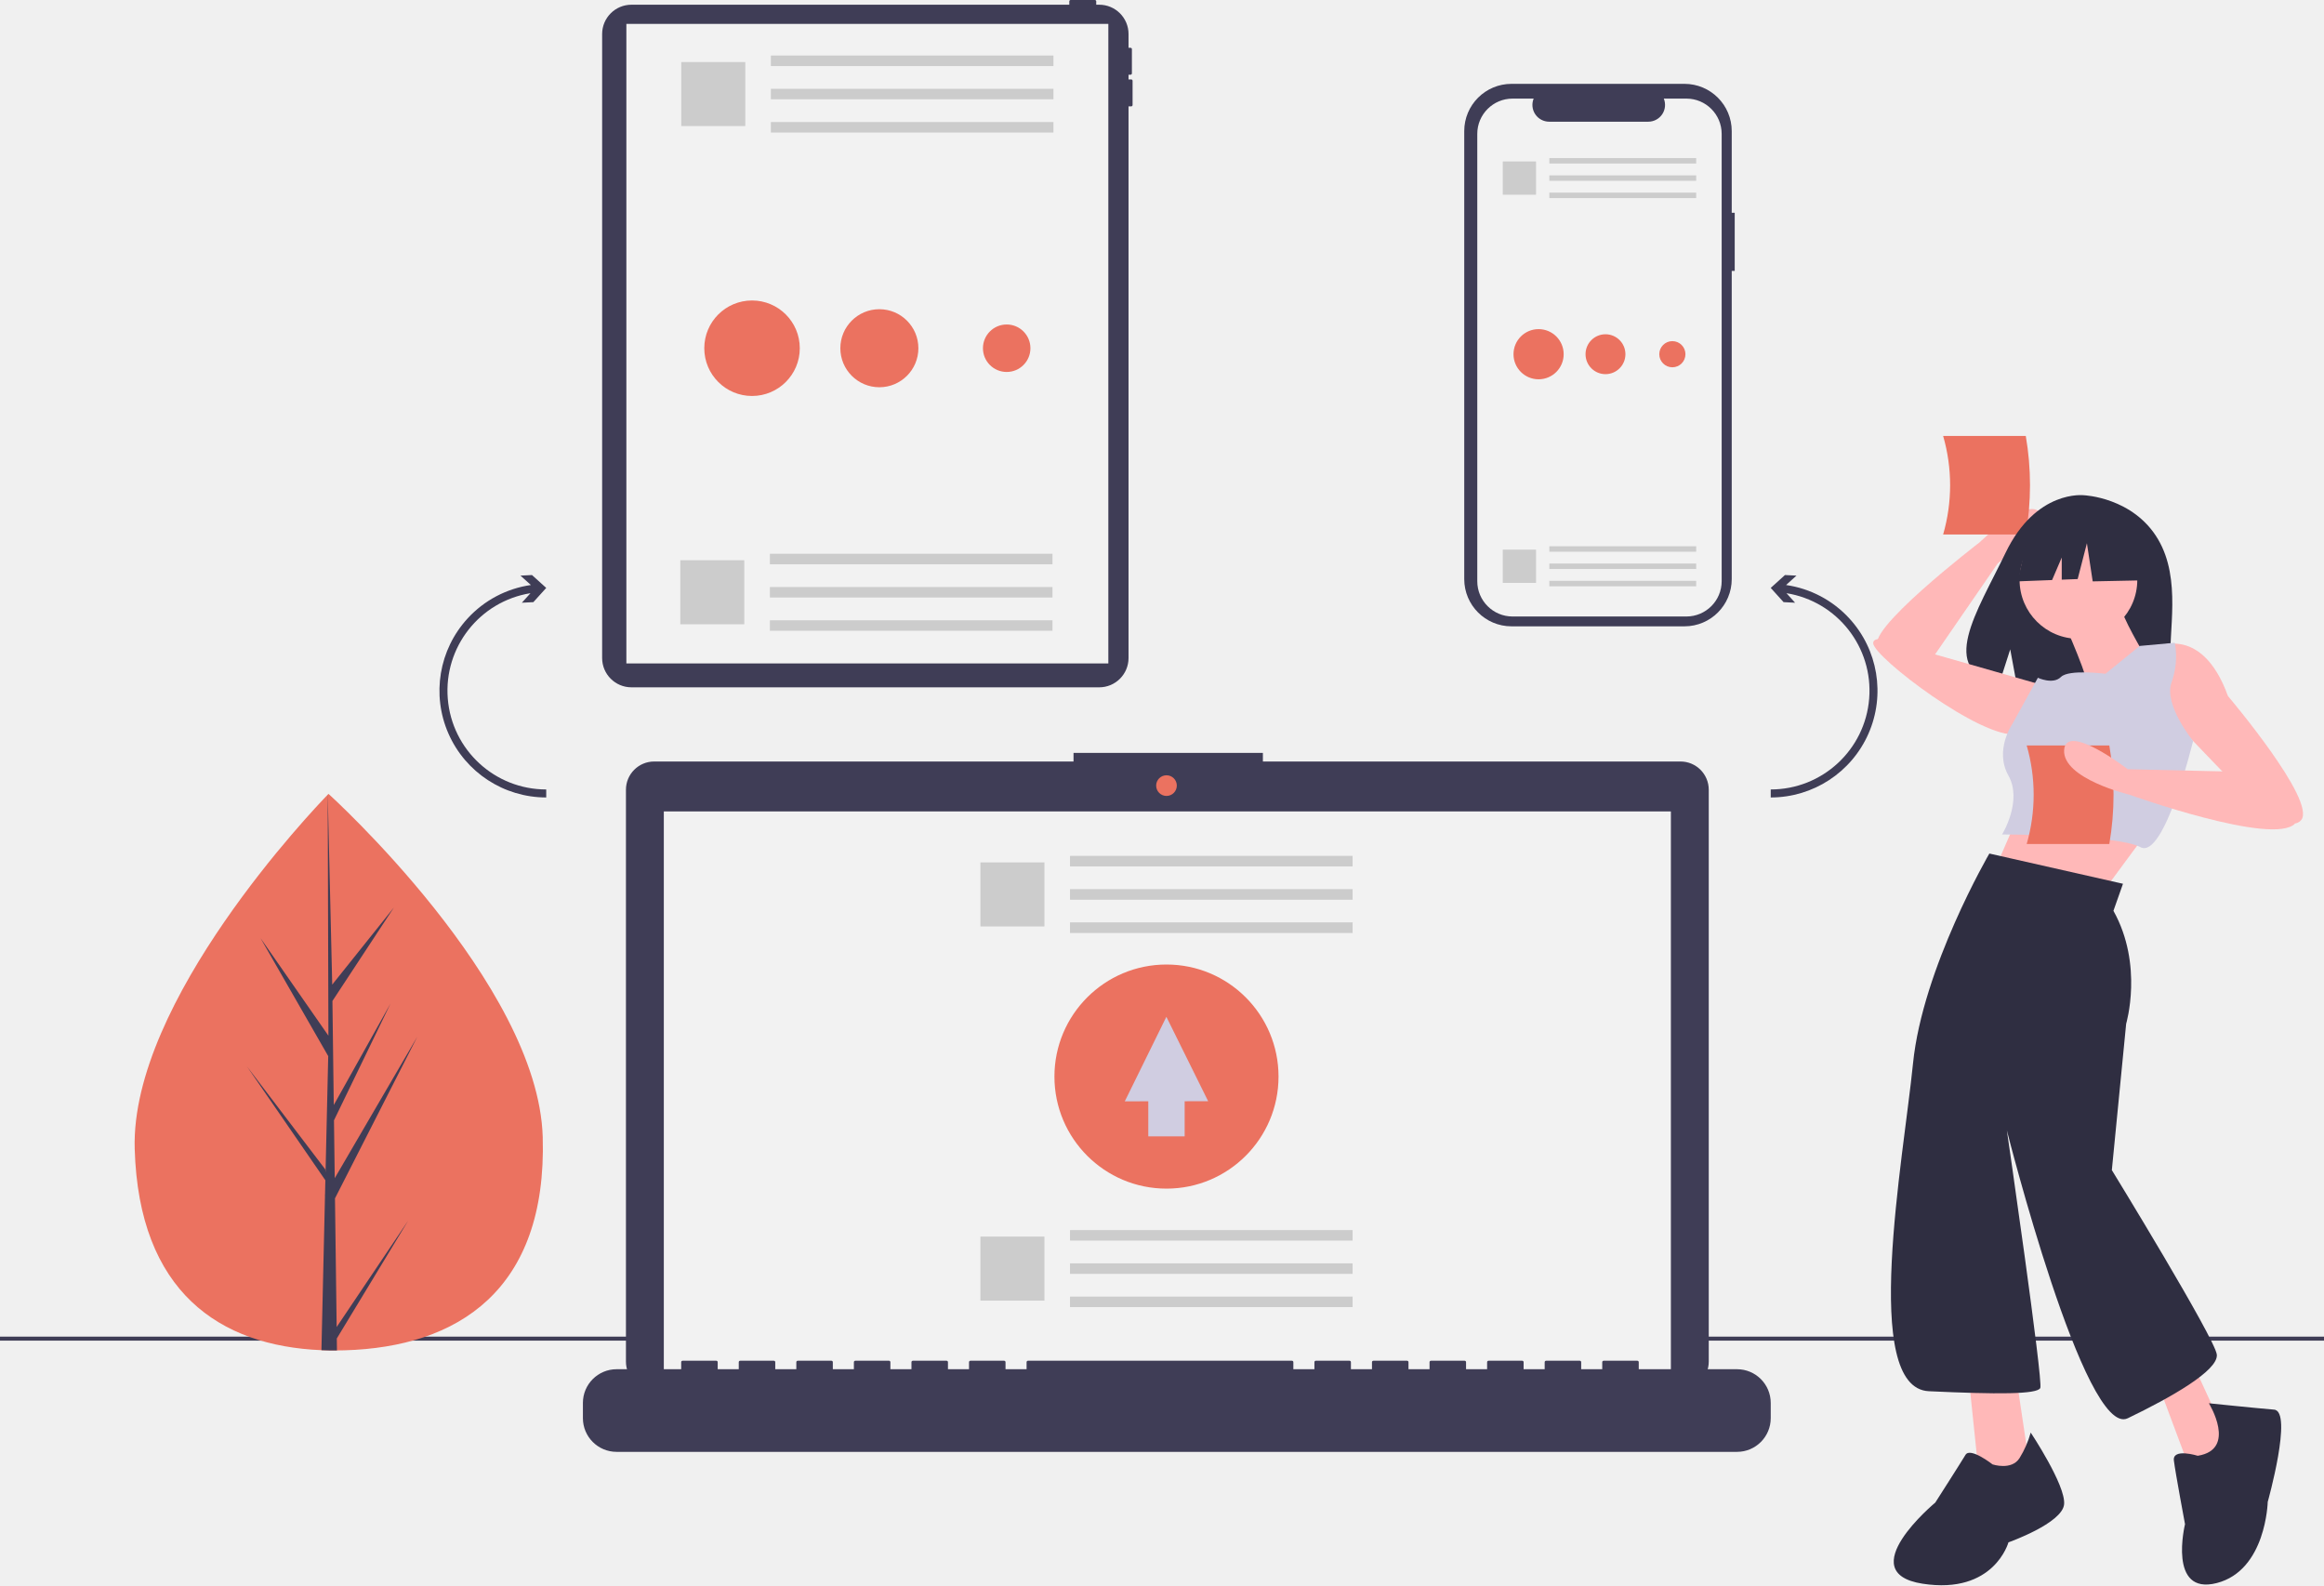
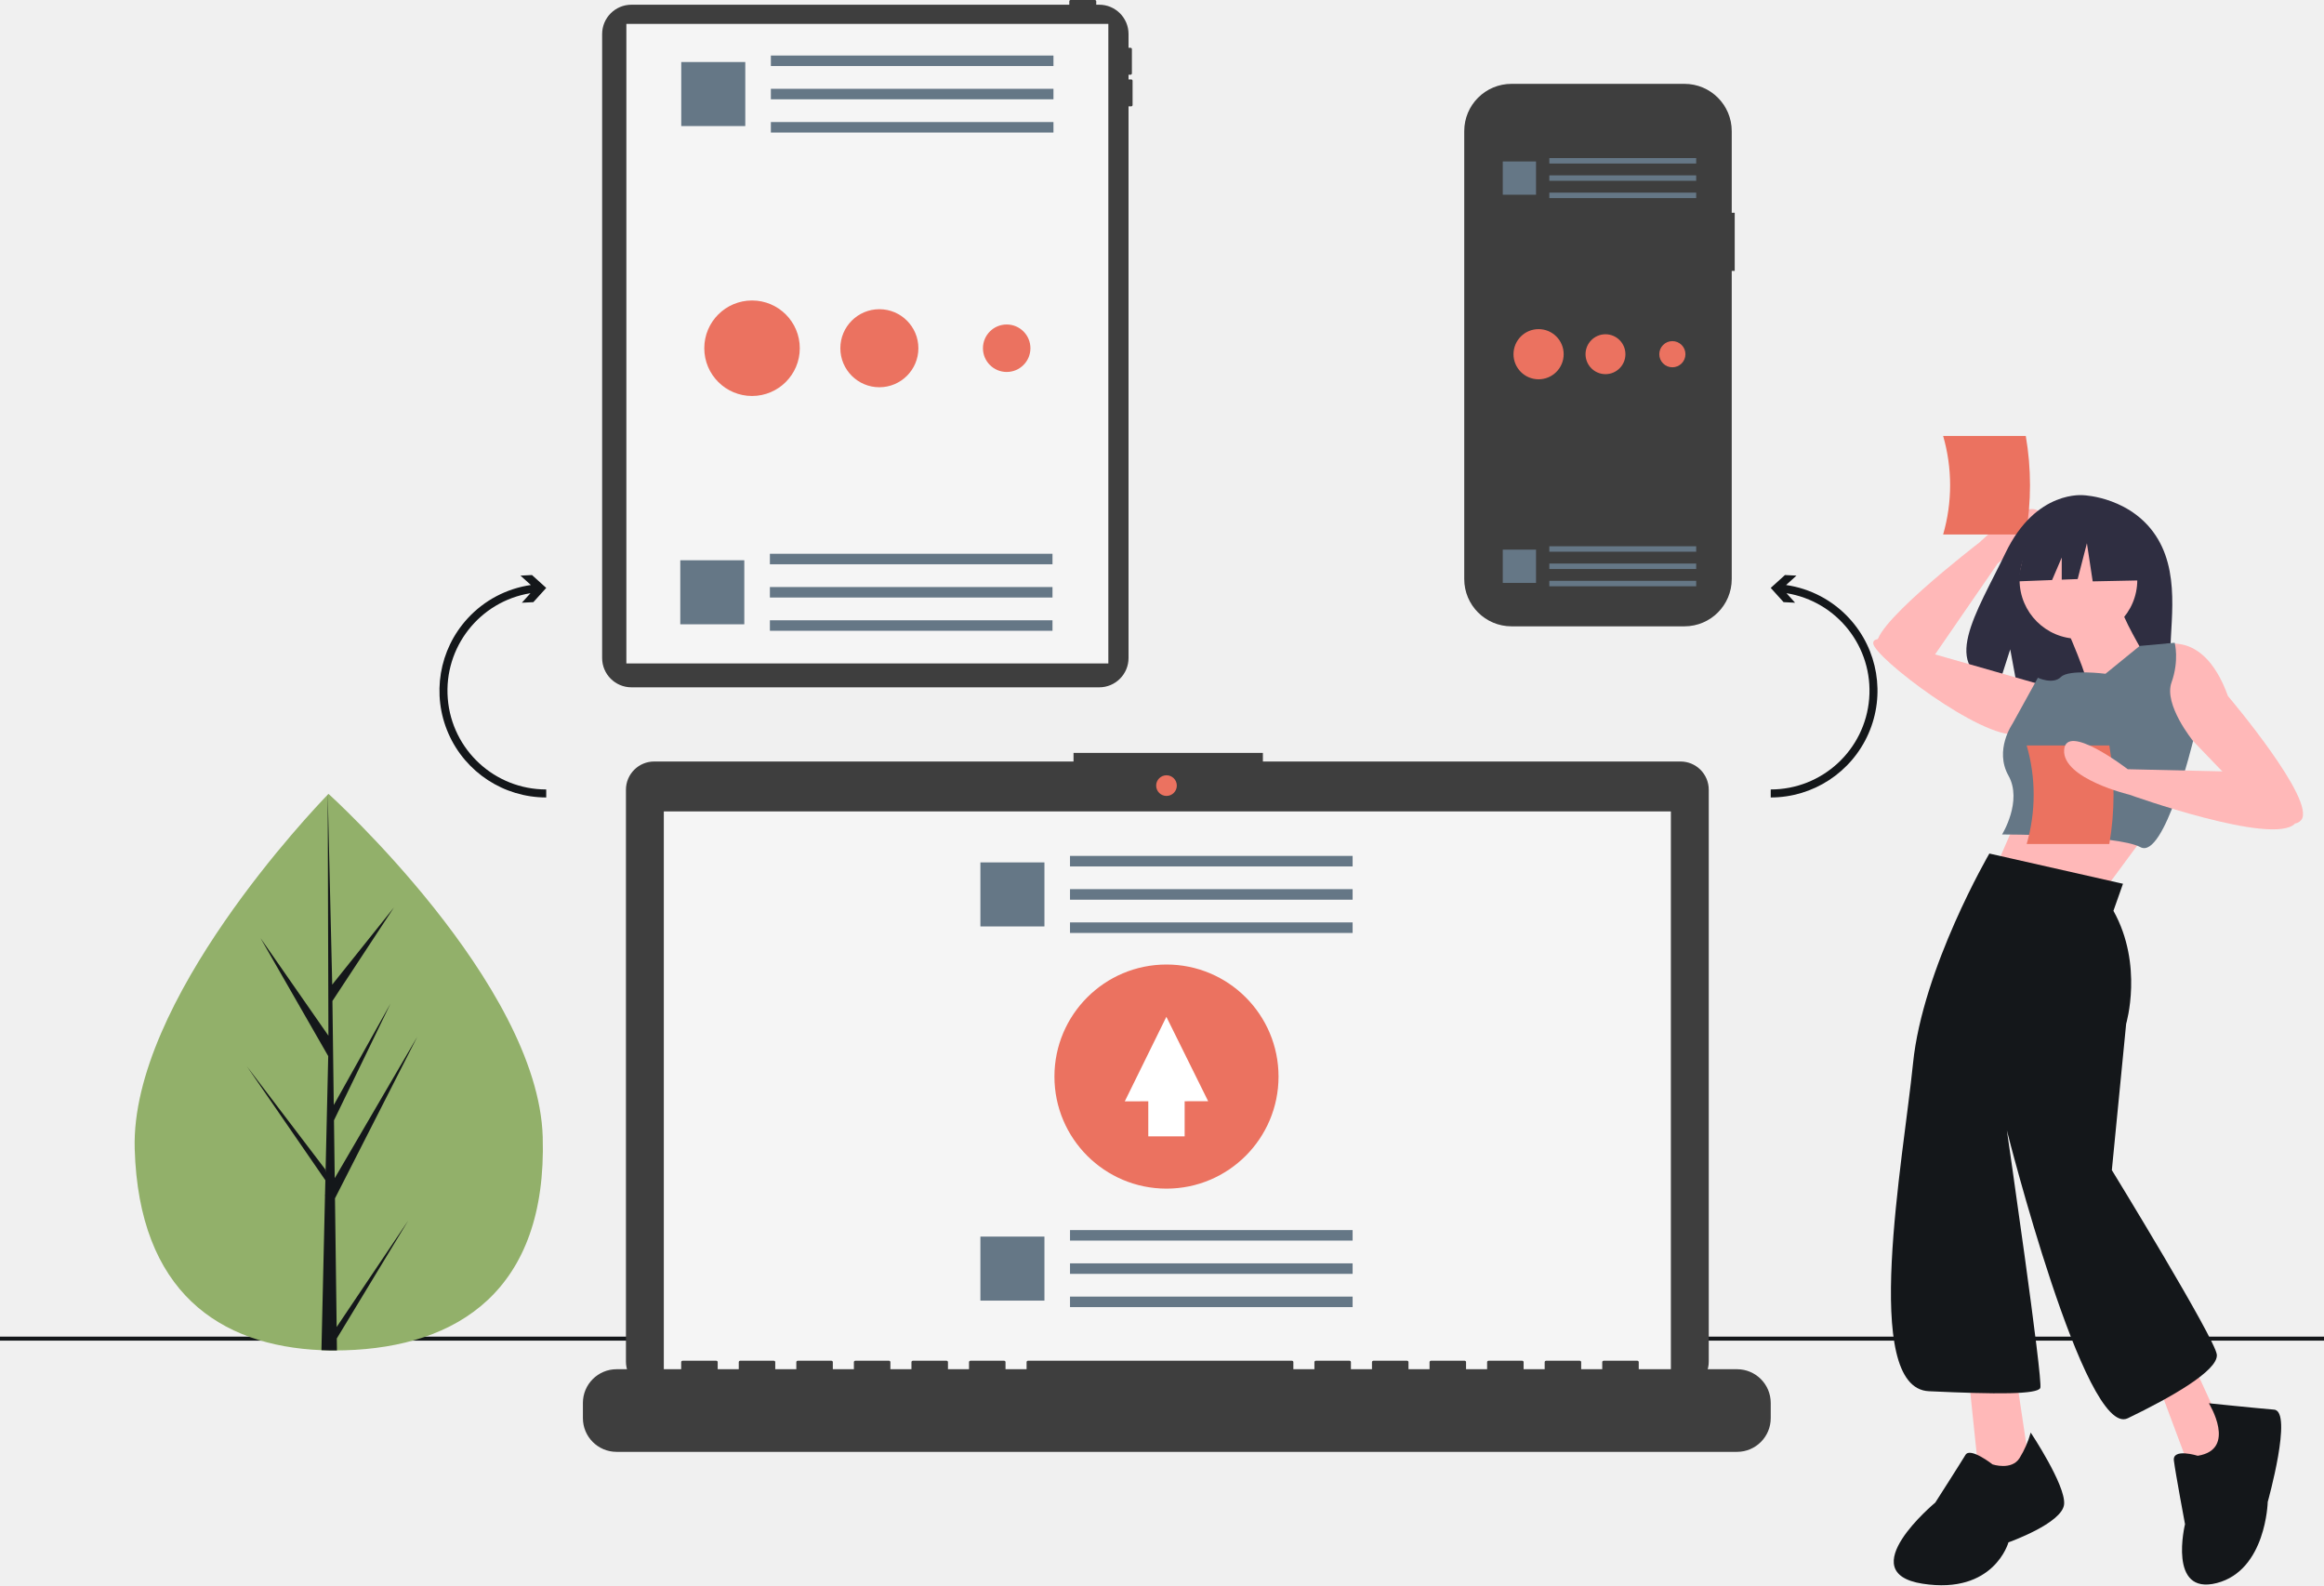
- <svg xmlns="http://www.w3.org/2000/svg" id="b788e214-8c62-4533-b5b0-3b3e1bf4c8d8" data-name="Layer 1" width="1161.522" height="792.25" viewBox="0 0 1161.522 792.25">
-   <path d="M584.621,93.574h-1.346v-2.355h1.009a.673.673,0,0,0,.673-.673V78.435a.673.673,0,0,0-.673-.673h-1.009V70.883a14.653,14.653,0,0,0-14.653-14.653h-1.495V54.548a.673.673,0,0,0-.673-.673H554.342a.673.673,0,0,0-.673.673v1.682H334.837a14.653,14.653,0,0,0-14.653,14.653v311.838a14.653,14.653,0,0,0,14.653,14.653H568.622a14.653,14.653,0,0,0,14.653-14.653V107.032h1.346a.673.673,0,0,0,.673-.673V94.247A.673.673,0,0,0,584.621,93.574Z" transform="translate(-19.23898 -53.87484)" fill="#3f3d56" />
-   <rect x="313.055" y="11.94" width="240.89" height="319.62" fill="#f2f2f2" />
-   <rect y="668" width="1161.522" height="2" fill="#3f3d56" />
-   <path d="M290.491,622.122c2.243,76.794-42.627,104.937-98.938,106.581q-1.962.057-3.906.07-3.917.03-7.758-.13c-50.927-2.114-91.24-29.148-93.325-100.566-2.158-73.909,89.578-169.939,96.461-177.042.006-0.0.006-0.0.012-.007.261-.271.395-.406.395-.406S288.249,545.335,290.491,622.122Z" transform="translate(-19.23898 -53.87484)" fill="#eb7260" />
-   <path d="M187.499,717.066l35.771-53.194-35.697,58.917.075,5.986q-3.917.03-7.758-.13l1.774-76.942-.049-.594.065-.115.17-7.271-39.173-56.875,39.127,51.433.139,1.537,1.34-58.133L149.447,522.719l33.931,48.754-.354-120.436.001-.401.012.394,2.246,94.92,30.836-38.557-30.736,46.734.673,51.999,28.376-50.749-28.272,58.393.375,28.914,41.266-70.692-41.141,80.779Z" transform="translate(-19.23898 -53.87484)" fill="#3f3d56" />
-   <path d="M886.239,160.207h-1.49V119.4A23.618,23.618,0,0,0,861.131,95.781H774.675a23.618,23.618,0,0,0-23.618,23.618V343.273a23.618,23.618,0,0,0,23.618,23.618H861.131a23.618,23.618,0,0,0,23.618-23.618V189.255H886.239Z" transform="translate(-19.23898 -53.87484)" fill="#3f3d56" />
-   <path d="M879.72,120.788V344.335a17.639,17.639,0,0,1-17.635,17.642H775.211a17.638,17.638,0,0,1-17.635-17.642V120.788a17.637,17.637,0,0,1,17.635-17.635h10.54a8.379,8.379,0,0,0,7.759,11.542h49.53a8.379,8.379,0,0,0,7.759-11.542h11.285A17.637,17.637,0,0,1,879.72,120.788Z" transform="translate(-19.23898 -53.87484)" fill="#f2f2f2" />
-   <rect x="774.348" y="79" width="73.396" height="2.727" fill="#ccc" />
-   <rect x="774.348" y="87.636" width="73.396" height="2.727" fill="#ccc" />
-   <rect x="774.348" y="96.273" width="73.396" height="2.727" fill="#ccc" />
-   <rect x="751.073" y="80.686" width="16.629" height="16.629" fill="#ccc" />
-   <rect x="774.348" y="273" width="73.396" height="2.727" fill="#ccc" />
-   <rect x="774.348" y="281.636" width="73.396" height="2.727" fill="#ccc" />
-   <rect x="774.348" y="290.273" width="73.396" height="2.727" fill="#ccc" />
-   <rect x="751.073" y="274.685" width="16.629" height="16.629" fill="#ccc" />
-   <path d="M859.147,434.443H650.425v-4.302H555.783v4.302H346.201a14.118,14.118,0,0,0-14.118,14.118V734.365a14.118,14.118,0,0,0,14.118,14.118H859.147a14.118,14.118,0,0,0,14.118-14.118V448.561A14.118,14.118,0,0,0,859.147,434.443Z" transform="translate(-19.23898 -53.87484)" fill="#3f3d56" />
-   <rect x="331.772" y="405.519" width="503.325" height="283.927" fill="#f2f2f2" />
-   <circle cx="583.005" cy="392.613" r="5.162" fill="#eb7260" />
-   <path d="M887.397,738.159H838.276v-3.539a.702.702,0,0,0-.702-.702H820.733a.702.702,0,0,0-.702.702v3.539h-10.526v-3.539a.702.702,0,0,0-.702-.702H791.962a.702.702,0,0,0-.702.702v3.539h-10.526v-3.539a.702.702,0,0,0-.702-.702H763.191a.702.702,0,0,0-.702.702v3.539H751.963v-3.539a.702.702,0,0,0-.702-.702H734.42a.702.702,0,0,0-.702.702v3.539H723.192v-3.539a.702.702,0,0,0-.702-.702H705.649a.702.702,0,0,0-.702.702v3.539h-10.526v-3.539a.702.702,0,0,0-.702-.702H676.878a.702.702,0,0,0-.702.702v3.539h-10.526v-3.539a.702.702,0,0,0-.702-.702H533.022a.702.702,0,0,0-.702.702v3.539h-10.526v-3.539a.702.702,0,0,0-.702-.702H504.251a.702.702,0,0,0-.702.702v3.539h-10.526v-3.539a.702.702,0,0,0-.702-.702H475.48a.702.702,0,0,0-.702.702v3.539h-10.526v-3.539a.702.702,0,0,0-.702-.702H446.709a.702.702,0,0,0-.702.702v3.539h-10.526v-3.539a.702.702,0,0,0-.702-.702H417.938a.702.702,0,0,0-.702.702v3.539h-10.526v-3.539a.702.702,0,0,0-.702-.702H389.167a.702.702,0,0,0-.702.702v3.539h-10.526v-3.539a.702.702,0,0,0-.702-.702H360.396a.702.702,0,0,0-.702.702v3.539H327.415a16.842,16.842,0,0,0-16.842,16.842v7.615a16.842,16.842,0,0,0,16.842,16.842H887.397A16.842,16.842,0,0,0,904.239,762.616v-7.615A16.842,16.842,0,0,0,887.397,738.159Z" transform="translate(-19.23898 -53.87484)" fill="#3f3d56" />
-   <rect x="534.788" y="427.757" width="141.24" height="5.248" fill="#e6e6e6" />
-   <rect x="534.788" y="444.376" width="141.24" height="5.248" fill="#e6e6e6" />
-   <rect x="534.788" y="460.995" width="141.24" height="5.248" fill="#e6e6e6" />
-   <rect x="534.788" y="427.757" width="141.24" height="5.248" fill="#ccc" />
-   <rect x="534.788" y="444.376" width="141.24" height="5.248" fill="#ccc" />
-   <rect x="534.788" y="460.995" width="141.24" height="5.248" fill="#ccc" />
-   <rect x="490" y="431" width="32" height="32" fill="#ccc" />
-   <rect x="534.788" y="614.756" width="141.24" height="5.248" fill="#ccc" />
-   <rect x="534.788" y="631.376" width="141.24" height="5.248" fill="#ccc" />
-   <rect x="534.788" y="647.995" width="141.24" height="5.248" fill="#ccc" />
-   <rect x="490" y="618" width="32" height="32" fill="#ccc" />
-   <path d="M943.511,362.922a53.197,53.197,0,0,0-31.606-16.678l5.198-4.696-5.751-.29-7.115,6.431,6.431,7.115,5.751.29-4.309-4.764a49.359,49.359,0,0,1-7.872,98.087v4a53.364,53.364,0,0,0,39.272-89.494Z" transform="translate(-19.23898 -53.87484)" fill="#3f3d56" />
-   <path d="M252.967,362.922a53.197,53.197,0,0,1,31.606-16.678l-5.198-4.696,5.751-.29,7.115,6.431-6.431,7.115-5.751.29,4.309-4.764a49.359,49.359,0,0,0,7.872,98.087v4a53.364,53.364,0,0,1-39.272-89.494Z" transform="translate(-19.23898 -53.87484)" fill="#3f3d56" />
-   <rect x="385.274" y="27.756" width="141.24" height="5.248" fill="#ccc" />
-   <rect x="385.274" y="44.376" width="141.24" height="5.248" fill="#ccc" />
-   <rect x="385.274" y="60.995" width="141.24" height="5.248" fill="#ccc" />
-   <rect x="340.486" y="31" width="32" height="32" fill="#ccc" />
-   <rect x="384.788" y="276.757" width="141.24" height="5.248" fill="#ccc" />
-   <rect x="384.788" y="293.376" width="141.24" height="5.248" fill="#ccc" />
-   <rect x="384.788" y="309.995" width="141.24" height="5.248" fill="#ccc" />
-   <rect x="340" y="280" width="32" height="32" fill="#ccc" />
-   <path d="M985.771,381.797l31.894-46.306s27.773-22.269,19.813-26.605-28.8,15.993-28.8,15.993-60.124,46.093-50.21,52.526S985.771,381.797,985.771,381.797Z" transform="translate(-19.23898 -53.87484)" fill="#ffb8b8" />
-   <path d="M990.406,320.986h41.304a144.462,144.462,0,0,0,0-49.247H990.406A88.611,88.611,0,0,1,990.406,320.986Z" transform="translate(-19.23898 -53.87484)" fill="#eb7260" />
-   <path d="M1097.791,323.336c-12.412-20.973-36.969-21.95-36.969-21.95s-23.929-3.06-39.279,28.882c-14.308,29.773-34.054,58.519-3.179,65.488l5.577-17.358,3.454,18.65a120.807,120.807,0,0,0,13.21.226c33.065-1.068,64.554.312,63.54-11.553C1102.797,369.948,1109.734,343.516,1097.791,323.336Z" transform="translate(-19.23898 -53.87484)" fill="#2f2e41" />
-   <path d="M1031.796,452.616l-15.9,36.57,55.651,8.745s26.235-35.775,28.62-38.16Z" transform="translate(-19.23898 -53.87484)" fill="#ffb8b8" />
-   <circle cx="1038.792" cy="289.825" r="29.415" fill="#ffb8b8" />
-   <path d="M1050.876,365.165s13.515,30.21,11.925,33.39,28.62-16.695,28.62-16.695-12.72-21.465-11.925-24.645Z" transform="translate(-19.23898 -53.87484)" fill="#ffb8b8" />
-   <path d="M1095.396,377.885s23.85-13.515,37.365,23.85c0,0,44.52,52.471,36.57,62.011s-38.16-23.055-38.16-23.055l-19.08-19.875s-27.03-7.155-24.645-22.26S1095.396,377.885,1095.396,377.885Z" transform="translate(-19.23898 -53.87484)" fill="#ffb8b8" />
-   <path d="M1039.746,396.17l-55.651-15.9s-29.415-11.925-28.62-4.77,54.061,47.701,71.551,45.316S1039.746,396.17,1039.746,396.17Z" transform="translate(-19.23898 -53.87484)" fill="#ffb8b8" />
-   <path d="M1071.546,390.605s-18.285-2.385-22.26,1.59-11.528.398-11.528.398L1025.038,415.648s-9.143,13.118-1.988,25.838-3.18,29.415-3.18,29.415,57.241,0,69.166,6.36,26.298-53.068,26.298-53.068-14.77-18.085-10.795-29.215,1.59-19.875,1.59-19.875l-17.49,1.59Z" transform="translate(-19.23898 -53.87484)" fill="#d0cde1" />
-   <polygon points="983.936 688.124 990.297 749.34 1014.942 736.62 1006.992 683.354 983.936 688.124" fill="#ffb8b8" />
-   <polygon points="1076.952 687.329 1097.648 742.67 1117.523 728.36 1092.853 674.609 1076.952 687.329" fill="#ffb8b8" />
-   <path d="M1034.181,769.824a49.649,49.649,0,0,1-5.565,12.72c-3.975,6.36-13.515,3.18-13.515,3.18s-11.13-8.745-13.515-4.77-15.105,23.85-15.105,23.85-42.135,34.98-6.36,40.545,42.93-20.67,42.93-20.67,27.03-9.54,27.825-19.08S1034.181,769.824,1034.181,769.824Z" transform="translate(-19.23898 -53.87484)" fill="#2f2e41" />
-   <path d="M1117.657,781.414s-12.72-3.975-11.925,2.385,5.565,31.8,5.565,31.8-8.745,35.775,15.9,29.415,25.44-40.545,25.44-40.545,12.72-45.316,3.18-46.111-32.595-3.18-32.595-3.18S1137.532,778.234,1117.657,781.414Z" transform="translate(-19.23898 -53.87484)" fill="#2f2e41" />
-   <polygon points="1073.065 267.439 1048.804 254.731 1015.301 259.93 1008.369 290.545 1025.624 289.881 1030.444 278.634 1030.444 289.696 1038.406 289.389 1043.027 271.483 1045.916 290.545 1074.22 289.967 1073.065 267.439" fill="#2f2e41" />
-   <path d="M1080.291,495.546l-66.781-15.105s-33.39,57.241-38.16,104.941-26.235,162.182,7.95,163.772,54.061,1.59,55.651-1.59-16.695-128.791-16.695-128.791,38.955,154.232,60.421,143.897,45.316-23.85,44.52-31.8-52.471-92.221-52.471-92.221l7.155-73.141s8.745-29.415-6.36-56.446Z" transform="translate(-19.23898 -53.87484)" fill="#2f2e41" />
-   <path d="M1032.162,475.672h41.304a144.462,144.462,0,0,0,0-49.247H1032.162A88.612,88.612,0,0,1,1032.162,475.672Z" transform="translate(-19.23898 -53.87484)" fill="#eb7260" />
-   <path d="M1152.637,439.896l-69.961-1.59s-31.005-23.85-31.8-9.54,32.595,22.26,32.595,22.26,71.782,25.758,82.797,14.469Z" transform="translate(-19.23898 -53.87484)" fill="#ffb8b8" />
-   <circle cx="375.864" cy="174.031" r="23.864" fill="#eb7260" />
-   <circle cx="439.5" cy="174.031" r="19.5" fill="#eb7260" />
-   <circle cx="503.136" cy="174.031" r="11.864" fill="#eb7260" />
-   <circle cx="768.978" cy="177.02" r="12.536" fill="#eb7260" />
-   <circle cx="802.409" cy="177.02" r="9.967" fill="#eb7260" />
-   <circle cx="835.839" cy="177.02" r="6.536" fill="#eb7260" />
-   <circle cx="583" cy="538.032" r="56" fill="#eb7260" />
-   <polygon points="603.834 550.347 582.946 508.159 562.166 550.401 573.908 550.386 573.908 567.904 592.083 567.904 592.083 550.362 603.834 550.347" fill="#d0cde1" />
+ <svg xmlns="http://www.w3.org/2000/svg" version="1.1" viewBox="0 0 1161.522 792.25" height="792.25" width="1161.522" data-name="Layer 1" id="b788e214-8c62-4533-b5b0-3b3e1bf4c8d8">
+   <defs id="defs2926" />
+   <path style="fill:#3e3e3e;fill-opacity:1" id="path2793" fill="#3f3d56" transform="translate(-19.23898 -53.87484)" d="M584.621,93.574h-1.346v-2.355h1.009a.673.673,0,0,0,.673-.673V78.435a.673.673,0,0,0-.673-.673h-1.009V70.883a14.653,14.653,0,0,0-14.653-14.653h-1.495V54.548a.673.673,0,0,0-.673-.673H554.342a.673.673,0,0,0-.673.673v1.682H334.837a14.653,14.653,0,0,0-14.653,14.653v311.838a14.653,14.653,0,0,0,14.653,14.653H568.622a14.653,14.653,0,0,0,14.653-14.653V107.032h1.346a.673.673,0,0,0,.673-.673V94.247A.673.673,0,0,0,584.621,93.574Z" />
+   <rect style="fill:#f5f5f5;fill-opacity:1" id="rect2795" fill="#f2f2f2" height="319.62" width="240.89" y="11.94" x="313.055" />
+   <rect style="fill:#14171a;fill-opacity:1" id="rect2797" fill="#3f3d56" height="2" width="1161.522" y="668" />
+   <path style="fill:#92b06a;fill-opacity:1" id="path2799" fill="#eb7260" transform="translate(-19.23898 -53.87484)" d="M290.491,622.122c2.243,76.794-42.627,104.937-98.938,106.581q-1.962.057-3.906.07-3.917.03-7.758-.13c-50.927-2.114-91.24-29.148-93.325-100.566-2.158-73.909,89.578-169.939,96.461-177.042.006-0.0.006-0.0.012-.007.261-.271.395-.406.395-.406S288.249,545.335,290.491,622.122Z" />
+   <path style="fill:#14171a;fill-opacity:1" id="path2801" fill="#3f3d56" transform="translate(-19.23898 -53.87484)" d="M187.499,717.066l35.771-53.194-35.697,58.917.075,5.986q-3.917.03-7.758-.13l1.774-76.942-.049-.594.065-.115.17-7.271-39.173-56.875,39.127,51.433.139,1.537,1.34-58.133L149.447,522.719l33.931,48.754-.354-120.436.001-.401.012.394,2.246,94.92,30.836-38.557-30.736,46.734.673,51.999,28.376-50.749-28.272,58.393.375,28.914,41.266-70.692-41.141,80.779Z" />
+   <path style="fill:#3e3e3e;fill-opacity:1" id="path2803" fill="#3f3d56" transform="translate(-19.23898 -53.87484)" d="M886.239,160.207h-1.49V119.4A23.618,23.618,0,0,0,861.131,95.781H774.675a23.618,23.618,0,0,0-23.618,23.618V343.273a23.618,23.618,0,0,0,23.618,23.618H861.131a23.618,23.618,0,0,0,23.618-23.618V189.255H886.239Z" />
+   <path style="fill:#3e3e3e;fill-opacity:1" id="path2805" fill="#f2f2f2" transform="translate(-19.23898 -53.87484)" d="M879.72,120.788V344.335a17.639,17.639,0,0,1-17.635,17.642H775.211a17.638,17.638,0,0,1-17.635-17.642V120.788a17.637,17.637,0,0,1,17.635-17.635h10.54a8.379,8.379,0,0,0,7.759,11.542h49.53a8.379,8.379,0,0,0,7.759-11.542h11.285A17.637,17.637,0,0,1,879.72,120.788Z" />
+   <rect style="fill:#657786;fill-opacity:1" id="rect2807" fill="#ccc" height="2.727" width="73.396" y="79" x="774.348" />
+   <rect style="fill:#657786;fill-opacity:1" id="rect2809" fill="#ccc" height="2.727" width="73.396" y="87.636" x="774.348" />
+   <rect style="fill:#657786;fill-opacity:1" id="rect2811" fill="#ccc" height="2.727" width="73.396" y="96.273" x="774.348" />
+   <rect style="fill:#657786;fill-opacity:1" id="rect2813" fill="#ccc" height="16.629" width="16.629" y="80.686" x="751.073" />
+   <rect style="fill:#657786;fill-opacity:1" id="rect2815" fill="#ccc" height="2.727" width="73.396" y="273" x="774.348" />
+   <rect style="fill:#657786;fill-opacity:1" id="rect2817" fill="#ccc" height="2.727" width="73.396" y="281.636" x="774.348" />
+   <rect style="fill:#657786;fill-opacity:1" id="rect2819" fill="#ccc" height="2.727" width="73.396" y="290.273" x="774.348" />
+   <rect style="fill:#657786;fill-opacity:1" id="rect2821" fill="#ccc" height="16.629" width="16.629" y="274.685" x="751.073" />
+   <path style="fill:#3e3e3e;fill-opacity:1" id="path2823" fill="#3f3d56" transform="translate(-19.23898 -53.87484)" d="M859.147,434.443H650.425v-4.302H555.783v4.302H346.201a14.118,14.118,0,0,0-14.118,14.118V734.365a14.118,14.118,0,0,0,14.118,14.118H859.147a14.118,14.118,0,0,0,14.118-14.118V448.561A14.118,14.118,0,0,0,859.147,434.443Z" />
+   <rect style="fill:#f5f5f5;fill-opacity:1" id="rect2825" fill="#f2f2f2" height="283.927" width="503.325" y="405.519" x="331.772" />
+   <circle id="circle2827" fill="#eb7260" r="5.162" cy="392.613" cx="583.005" />
+   <path style="fill:#3e3e3e;fill-opacity:1" id="path2829" fill="#3f3d56" transform="translate(-19.23898 -53.87484)" d="M887.397,738.159H838.276v-3.539a.702.702,0,0,0-.702-.702H820.733a.702.702,0,0,0-.702.702v3.539h-10.526v-3.539a.702.702,0,0,0-.702-.702H791.962a.702.702,0,0,0-.702.702v3.539h-10.526v-3.539a.702.702,0,0,0-.702-.702H763.191a.702.702,0,0,0-.702.702v3.539H751.963v-3.539a.702.702,0,0,0-.702-.702H734.42a.702.702,0,0,0-.702.702v3.539H723.192v-3.539a.702.702,0,0,0-.702-.702H705.649a.702.702,0,0,0-.702.702v3.539h-10.526v-3.539a.702.702,0,0,0-.702-.702H676.878a.702.702,0,0,0-.702.702v3.539h-10.526v-3.539a.702.702,0,0,0-.702-.702H533.022a.702.702,0,0,0-.702.702v3.539h-10.526v-3.539a.702.702,0,0,0-.702-.702H504.251a.702.702,0,0,0-.702.702v3.539h-10.526v-3.539a.702.702,0,0,0-.702-.702H475.48a.702.702,0,0,0-.702.702v3.539h-10.526v-3.539a.702.702,0,0,0-.702-.702H446.709a.702.702,0,0,0-.702.702v3.539h-10.526v-3.539a.702.702,0,0,0-.702-.702H417.938a.702.702,0,0,0-.702.702v3.539h-10.526v-3.539a.702.702,0,0,0-.702-.702H389.167a.702.702,0,0,0-.702.702v3.539h-10.526v-3.539a.702.702,0,0,0-.702-.702H360.396a.702.702,0,0,0-.702.702v3.539H327.415a16.842,16.842,0,0,0-16.842,16.842v7.615a16.842,16.842,0,0,0,16.842,16.842H887.397A16.842,16.842,0,0,0,904.239,762.616v-7.615A16.842,16.842,0,0,0,887.397,738.159Z" />
+   <rect id="rect2831" fill="#e6e6e6" height="5.248" width="141.24" y="427.757" x="534.788" />
+   <rect id="rect2833" fill="#e6e6e6" height="5.248" width="141.24" y="444.376" x="534.788" />
+   <rect id="rect2835" fill="#e6e6e6" height="5.248" width="141.24" y="460.995" x="534.788" />
+   <rect style="fill:#657786;fill-opacity:1" id="rect2837" fill="#ccc" height="5.248" width="141.24" y="427.757" x="534.788" />
+   <rect style="fill:#657786;fill-opacity:1" id="rect2839" fill="#ccc" height="5.248" width="141.24" y="444.376" x="534.788" />
+   <rect style="fill:#657786;fill-opacity:1" id="rect2841" fill="#ccc" height="5.248" width="141.24" y="460.995" x="534.788" />
+   <rect style="fill:#657786;fill-opacity:1" id="rect2843" fill="#ccc" height="32" width="32" y="431" x="490" />
+   <rect style="fill:#657786;fill-opacity:1" id="rect2845" fill="#ccc" height="5.248" width="141.24" y="614.756" x="534.788" />
+   <rect style="fill:#657786;fill-opacity:1" id="rect2847" fill="#ccc" height="5.248" width="141.24" y="631.376" x="534.788" />
+   <rect style="fill:#657786;fill-opacity:1" id="rect2849" fill="#ccc" height="5.248" width="141.24" y="647.995" x="534.788" />
+   <rect style="fill:#657786;fill-opacity:1" id="rect2851" fill="#ccc" height="32" width="32" y="618" x="490" />
+   <path style="fill:#14171a;fill-opacity:1" id="path2853" fill="#3f3d56" transform="translate(-19.23898 -53.87484)" d="M943.511,362.922a53.197,53.197,0,0,0-31.606-16.678l5.198-4.696-5.751-.29-7.115,6.431,6.431,7.115,5.751.29-4.309-4.764a49.359,49.359,0,0,1-7.872,98.087v4a53.364,53.364,0,0,0,39.272-89.494Z" />
+   <path style="fill:#14171a;fill-opacity:1" id="path2855" fill="#3f3d56" transform="translate(-19.23898 -53.87484)" d="M252.967,362.922a53.197,53.197,0,0,1,31.606-16.678l-5.198-4.696,5.751-.29,7.115,6.431-6.431,7.115-5.751.29,4.309-4.764a49.359,49.359,0,0,0,7.872,98.087v4a53.364,53.364,0,0,1-39.272-89.494Z" />
+   <rect style="fill:#657786;fill-opacity:1" id="rect2857" fill="#ccc" height="5.248" width="141.24" y="27.756" x="385.274" />
+   <rect style="fill:#657786;fill-opacity:1" id="rect2859" fill="#ccc" height="5.248" width="141.24" y="44.376" x="385.274" />
+   <rect style="fill:#657786;fill-opacity:1" id="rect2861" fill="#ccc" height="5.248" width="141.24" y="60.995" x="385.274" />
+   <rect style="fill:#657786;fill-opacity:1" id="rect2863" fill="#ccc" height="32" width="32" y="31" x="340.486" />
+   <rect style="fill:#657786;fill-opacity:1" id="rect2865" fill="#ccc" height="5.248" width="141.24" y="276.757" x="384.788" />
+   <rect style="fill:#657786;fill-opacity:1" id="rect2867" fill="#ccc" height="5.248" width="141.24" y="293.376" x="384.788" />
+   <rect style="fill:#657786;fill-opacity:1" id="rect2869" fill="#ccc" height="5.248" width="141.24" y="309.995" x="384.788" />
+   <rect style="fill:#657786;fill-opacity:1" id="rect2871" fill="#ccc" height="32" width="32" y="280" x="340" />
+   <path id="path2873" fill="#ffb8b8" transform="translate(-19.23898 -53.87484)" d="M985.771,381.797l31.894-46.306s27.773-22.269,19.813-26.605-28.8,15.993-28.8,15.993-60.124,46.093-50.21,52.526S985.771,381.797,985.771,381.797Z" />
+   <path id="path2875" fill="#eb7260" transform="translate(-19.23898 -53.87484)" d="M990.406,320.986h41.304a144.462,144.462,0,0,0,0-49.247H990.406A88.611,88.611,0,0,1,990.406,320.986Z" />
+   <path id="path2877" fill="#2f2e41" transform="translate(-19.23898 -53.87484)" d="M1097.791,323.336c-12.412-20.973-36.969-21.95-36.969-21.95s-23.929-3.06-39.279,28.882c-14.308,29.773-34.054,58.519-3.179,65.488l5.577-17.358,3.454,18.65a120.807,120.807,0,0,0,13.21.226c33.065-1.068,64.554.312,63.54-11.553C1102.797,369.948,1109.734,343.516,1097.791,323.336Z" />
+   <path id="path2879" fill="#ffb8b8" transform="translate(-19.23898 -53.87484)" d="M1031.796,452.616l-15.9,36.57,55.651,8.745s26.235-35.775,28.62-38.16Z" />
+   <circle id="circle2881" fill="#ffb8b8" r="29.415" cy="289.825" cx="1038.792" />
+   <path id="path2883" fill="#ffb8b8" transform="translate(-19.23898 -53.87484)" d="M1050.876,365.165s13.515,30.21,11.925,33.39,28.62-16.695,28.62-16.695-12.72-21.465-11.925-24.645Z" />
+   <path id="path2885" fill="#ffb8b8" transform="translate(-19.23898 -53.87484)" d="M1095.396,377.885s23.85-13.515,37.365,23.85c0,0,44.52,52.471,36.57,62.011s-38.16-23.055-38.16-23.055l-19.08-19.875s-27.03-7.155-24.645-22.26S1095.396,377.885,1095.396,377.885Z" />
+   <path id="path2887" fill="#ffb8b8" transform="translate(-19.23898 -53.87484)" d="M1039.746,396.17l-55.651-15.9s-29.415-11.925-28.62-4.77,54.061,47.701,71.551,45.316S1039.746,396.17,1039.746,396.17Z" />
+   <path style="fill:#657786;fill-opacity:1" id="path2889" fill="#d0cde1" transform="translate(-19.23898 -53.87484)" d="M1071.546,390.605s-18.285-2.385-22.26,1.59-11.528.398-11.528.398L1025.038,415.648s-9.143,13.118-1.988,25.838-3.18,29.415-3.18,29.415,57.241,0,69.166,6.36,26.298-53.068,26.298-53.068-14.77-18.085-10.795-29.215,1.59-19.875,1.59-19.875l-17.49,1.59Z" />
+   <polygon id="polygon2891" fill="#ffb8b8" points="983.936 688.124 990.297 749.34 1014.942 736.62 1006.992 683.354 983.936 688.124" />
+   <polygon id="polygon2893" fill="#ffb8b8" points="1076.952 687.329 1097.648 742.67 1117.523 728.36 1092.853 674.609 1076.952 687.329" />
+   <path style="fill:#14171a;fill-opacity:1" id="path2895" fill="#2f2e41" transform="translate(-19.23898 -53.87484)" d="M1034.181,769.824a49.649,49.649,0,0,1-5.565,12.72c-3.975,6.36-13.515,3.18-13.515,3.18s-11.13-8.745-13.515-4.77-15.105,23.85-15.105,23.85-42.135,34.98-6.36,40.545,42.93-20.67,42.93-20.67,27.03-9.54,27.825-19.08S1034.181,769.824,1034.181,769.824Z" />
+   <path style="fill:#14171a;fill-opacity:1" id="path2897" fill="#2f2e41" transform="translate(-19.23898 -53.87484)" d="M1117.657,781.414s-12.72-3.975-11.925,2.385,5.565,31.8,5.565,31.8-8.745,35.775,15.9,29.415,25.44-40.545,25.44-40.545,12.72-45.316,3.18-46.111-32.595-3.18-32.595-3.18S1137.532,778.234,1117.657,781.414Z" />
+   <polygon id="polygon2899" fill="#2f2e41" points="1073.065 267.439 1048.804 254.731 1015.301 259.93 1008.369 290.545 1025.624 289.881 1030.444 278.634 1030.444 289.696 1038.406 289.389 1043.027 271.483 1045.916 290.545 1074.22 289.967 1073.065 267.439" />
+   <path style="fill:#14171a;fill-opacity:1" id="path2901" fill="#2f2e41" transform="translate(-19.23898 -53.87484)" d="M1080.291,495.546l-66.781-15.105s-33.39,57.241-38.16,104.941-26.235,162.182,7.95,163.772,54.061,1.59,55.651-1.59-16.695-128.791-16.695-128.791,38.955,154.232,60.421,143.897,45.316-23.85,44.52-31.8-52.471-92.221-52.471-92.221l7.155-73.141s8.745-29.415-6.36-56.446Z" />
+   <path id="path2903" fill="#eb7260" transform="translate(-19.23898 -53.87484)" d="M1032.162,475.672h41.304a144.462,144.462,0,0,0,0-49.247H1032.162A88.612,88.612,0,0,1,1032.162,475.672Z" />
+   <path id="path2905" fill="#ffb8b8" transform="translate(-19.23898 -53.87484)" d="M1152.637,439.896l-69.961-1.59s-31.005-23.85-31.8-9.54,32.595,22.26,32.595,22.26,71.782,25.758,82.797,14.469Z" />
+   <circle id="circle2907" fill="#eb7260" r="23.864" cy="174.031" cx="375.864" />
+   <circle id="circle2909" fill="#eb7260" r="19.5" cy="174.031" cx="439.5" />
+   <circle id="circle2911" fill="#eb7260" r="11.864" cy="174.031" cx="503.136" />
+   <circle id="circle2913" fill="#eb7260" r="12.536" cy="177.02" cx="768.978" />
+   <circle id="circle2915" fill="#eb7260" r="9.967" cy="177.02" cx="802.409" />
+   <circle id="circle2917" fill="#eb7260" r="6.536" cy="177.02" cx="835.839" />
+   <circle id="circle2919" fill="#eb7260" r="56" cy="538.032" cx="583" />
+   <polygon style="fill:#ffffff;fill-opacity:1" id="polygon2921" fill="#d0cde1" points="603.834 550.347 582.946 508.159 562.166 550.401 573.908 550.386 573.908 567.904 592.083 567.904 592.083 550.362 603.834 550.347" />
</svg>
